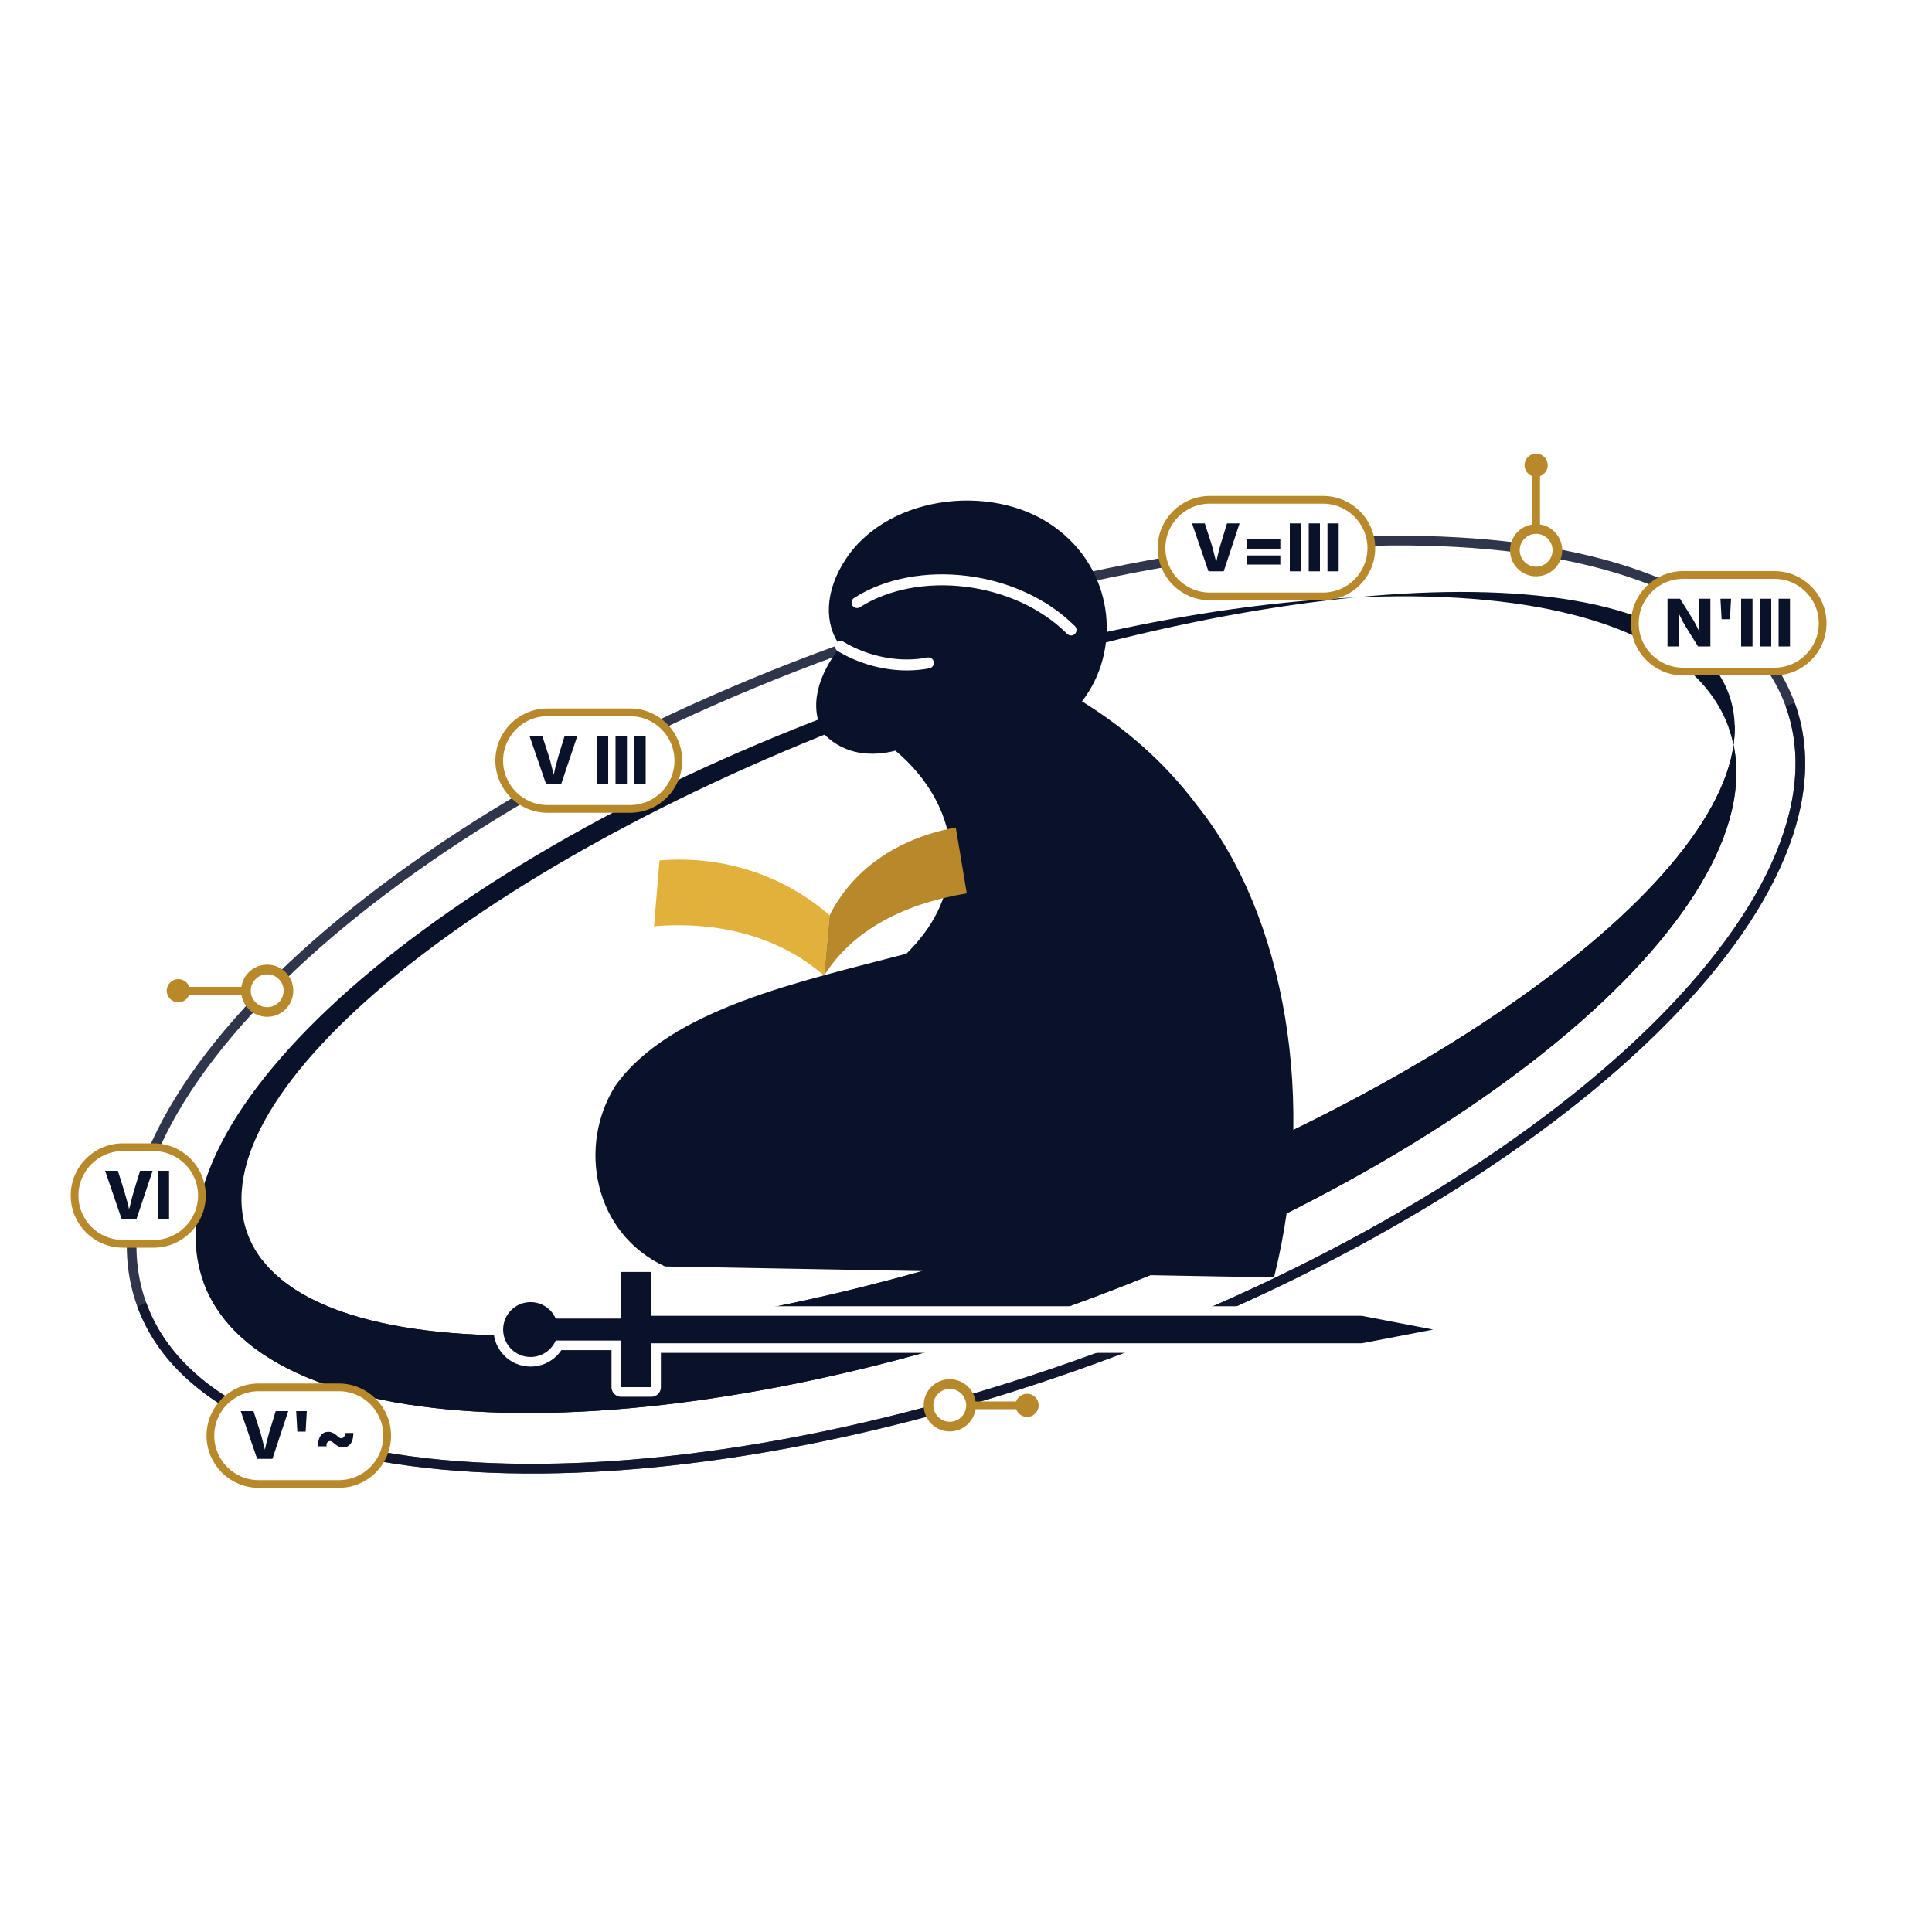
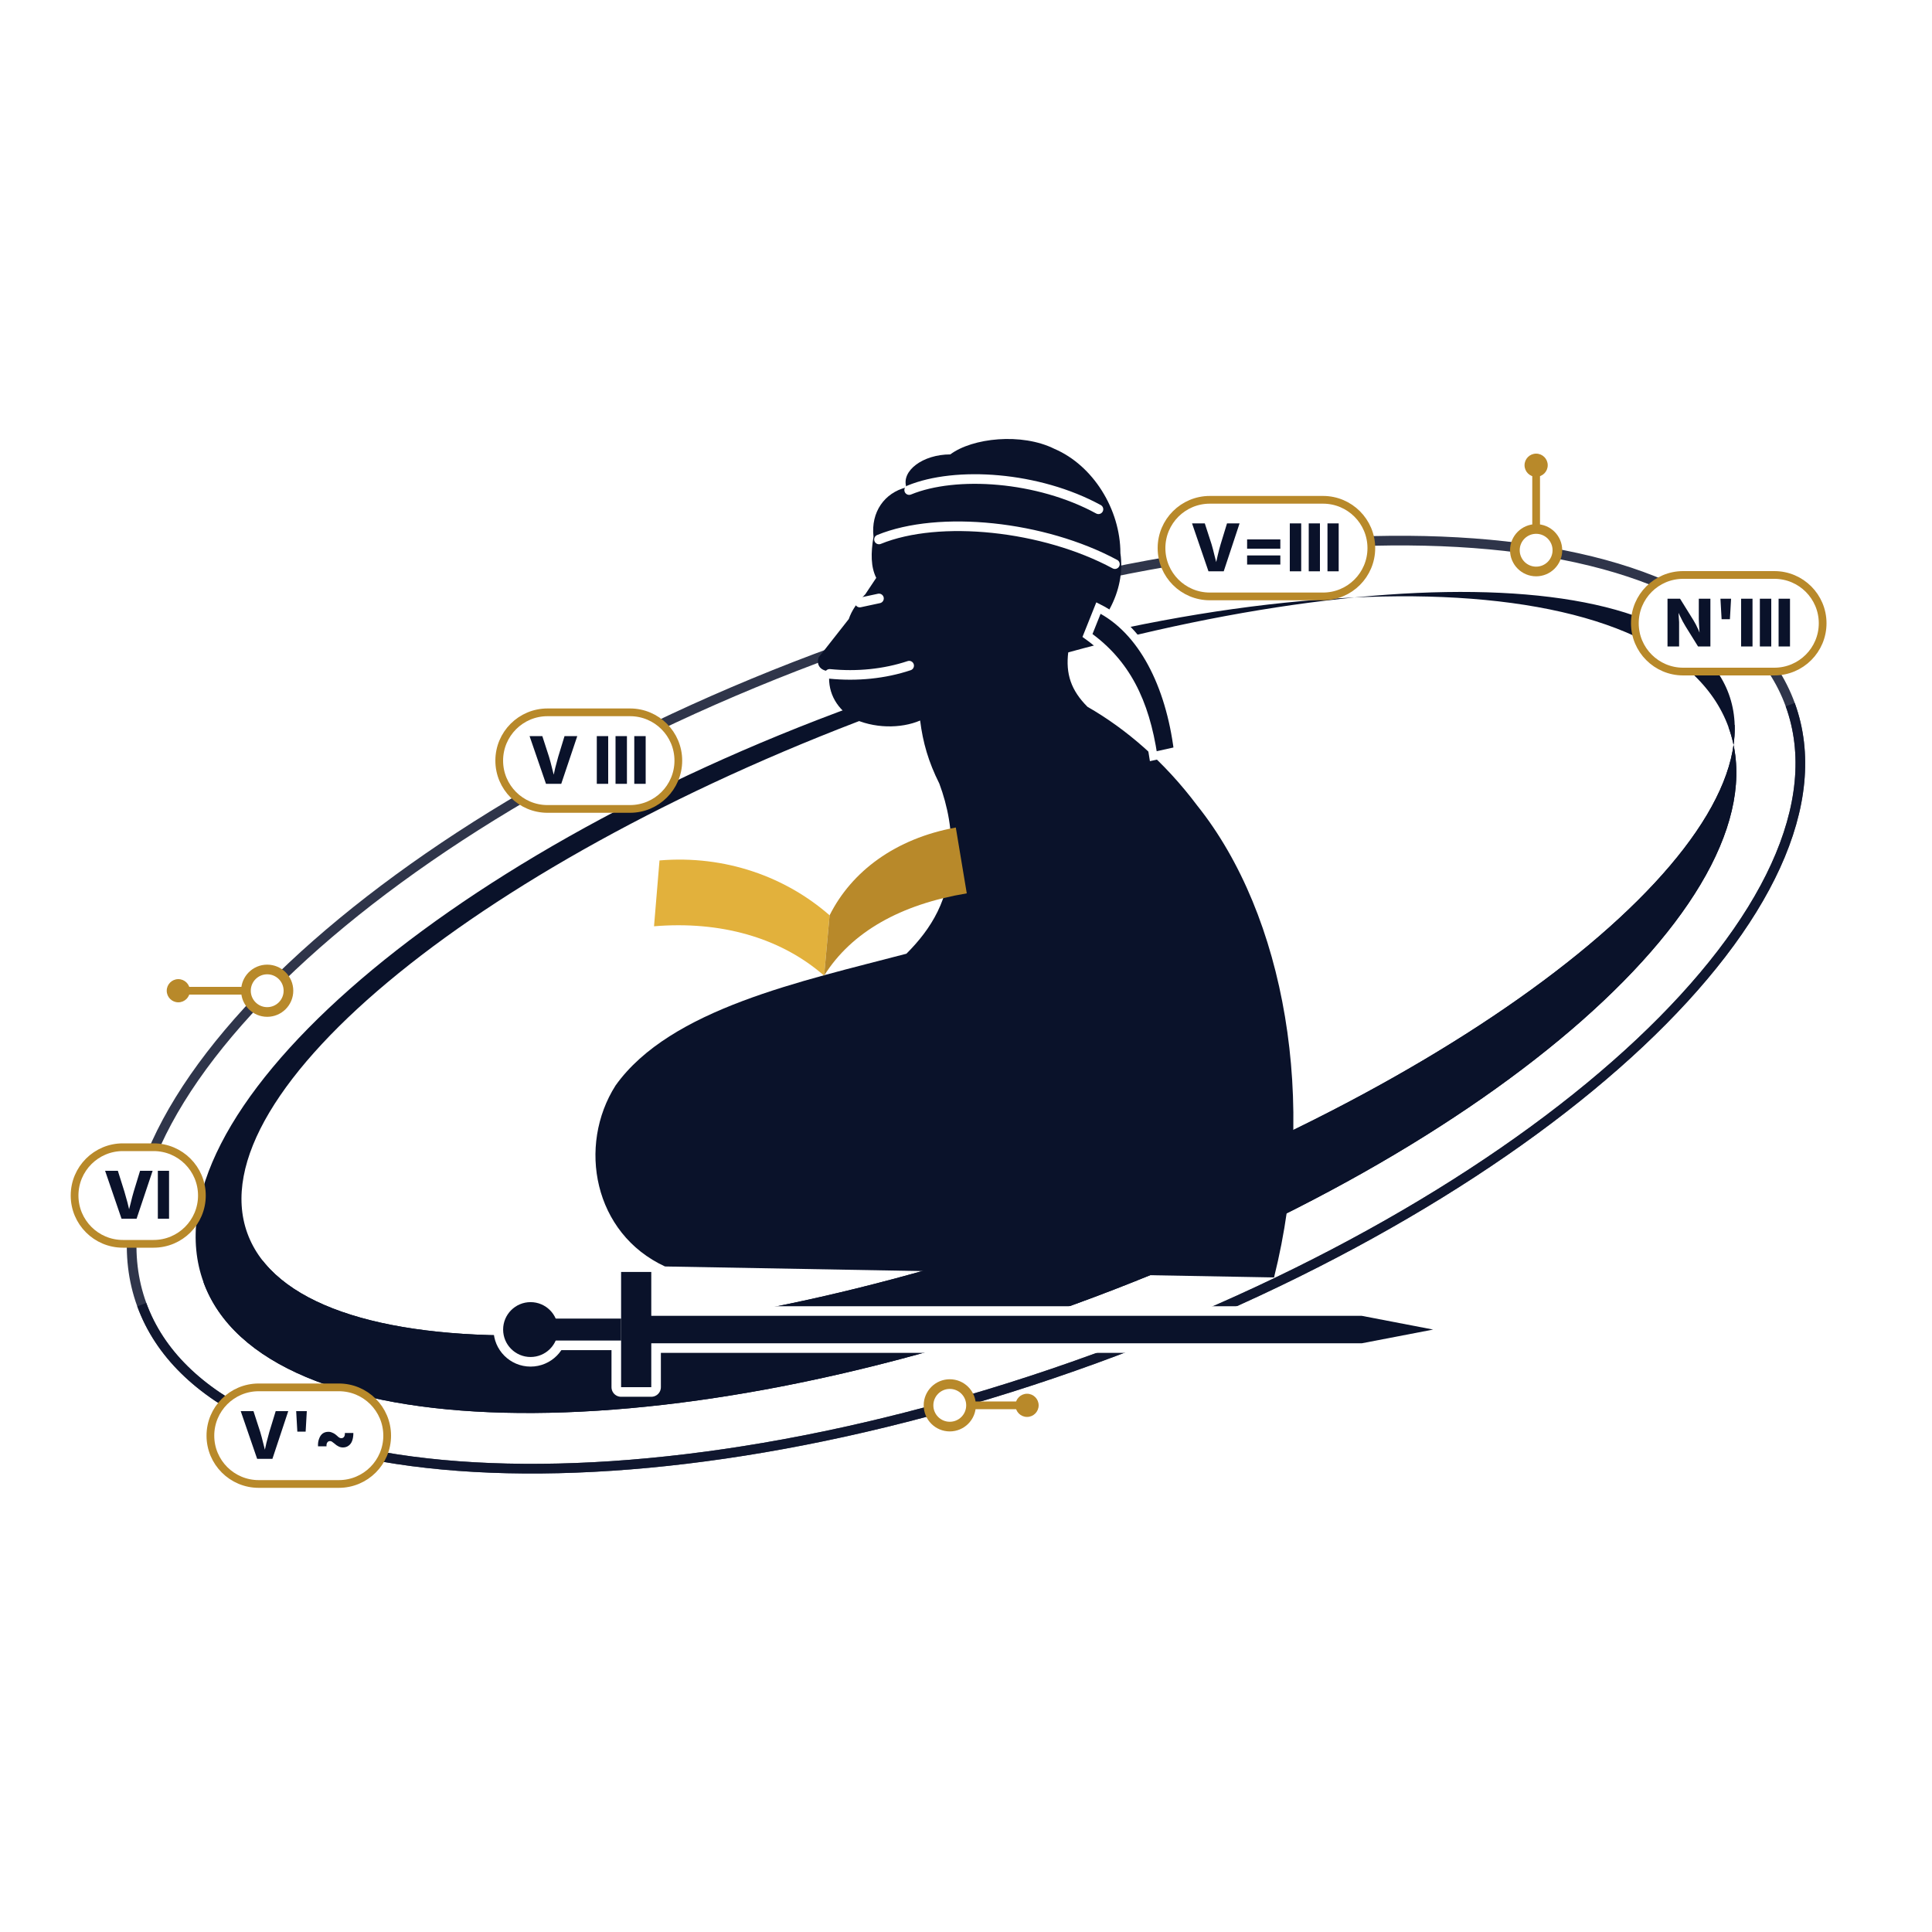
<svg xmlns="http://www.w3.org/2000/svg" viewBox="0 0 1000 1000" width="1000" height="1000" role="img" aria-label="Tadaksahak">
  <defs>
    <clipPath id="clair-front" clipPathUnits="userSpaceOnUse">
      <rect x="-700" y="0" width="1400" height="400" />
    </clipPath>
  </defs>
  <rect width="1000" height="1000" fill="#ffffff" />
  <g transform="translate(500 520) rotate(-20)">
    <path d="M-420 0A420 165 0 1 0 420 0A420 165 0 1 0 -420 0ZM-390 -16A408 141 0 1 1 426 -16A408 141 0 1 1 -390 -16Z" fill="#0a122a" fill-rule="evenodd" />
    <path d="M-454 0A454 195 0 1 0 454 0A454 195 0 1 0 -454 0" fill="none" stroke="#0a122a" stroke-width="5" opacity="0.85" />
  </g>
  <g transform="translate(188 150) scale(1.42)">
-     <path d="M332 360C348 296 336 228 304 188C292 172 278 160 262 150C276 132 274 104 254 88C232 70 192 74 176 98C168 110 168 122 174 130C166 140 162 152 168 162C176 170 186 170 194 168C206 178 214 192 214 206C214 222 207 233 198 242C160 252 112 262 92 290C78 312 84 344 110 356Z" fill="#0a122a" />
-     <path d="M180 114C202 100 238 104 258 124" fill="none" stroke="#ffffff" stroke-width="4" stroke-linecap="round" />
-     <path d="M174 130C184 136 196 138 206 136" fill="none" stroke="#ffffff" stroke-width="4" stroke-linecap="round" />
+     <path d="M332 360C348 296 336 228 304 188C292 172 278 160 264 152C258 146 256 140 257 132C270 124 278 110 276 96C276 80 266 64 252 58C240 52 222 54 214 60C204 60 196 66 198 72C190 74 185 81 186 90C185 96 185 101 187 105L183 111C180 114 178 117 177 120L166 134C165 137 167 139 170 139C169 146 172 152 178 156C186 160 196 160 203 157C204 165 206 172 210 180C213 188 215 198 214 206C214 222 207 233 198 242C160 252 112 262 92 290C78 312 84 344 110 356Z" fill="#0a122a" />
+     <path d="M268 116C284 124 294 144 297 168L288 170C285 150 278 136 264 126Z" fill="#0a122a" stroke="#ffffff" stroke-width="3" />
+     <path d="M199 73C216 66 246 68 268 80 M188 91C210 82 248 86 274 100" fill="none" stroke="#ffffff" stroke-width="3.5" stroke-linecap="round" />
+     <path d="M181 114L188 112.5 M170 140C180 141 190 140 199 137" fill="none" stroke="#ffffff" stroke-width="3.5" stroke-linecap="round" />
    <path d="M168 250C152 236 130 230 106 232L108 208C132 206 154 214 170 228Z" fill="#e2b13c" />
    <path d="M168 250C178 234 196 224 220 220L216 196C194 200 178 212 170 228Z" fill="#b8892a" />
  </g>
  <g transform="translate(500 520) rotate(-20)" clip-path="url(#clair-front)">
    <path d="M-420 0A420 165 0 1 0 420 0A420 165 0 1 0 -420 0ZM-390 -16A408 141 0 1 1 426 -16A408 141 0 1 1 -390 -16Z" fill="#0a122a" fill-rule="evenodd" />
    <path d="M-454 0A454 195 0 1 0 454 0A454 195 0 1 0 -454 0" fill="none" stroke="#0a122a" stroke-width="5" opacity="0.85" />
  </g>
  <g transform="translate(188 150) scale(1.42)">
    <g fill="#ffffff" stroke="#ffffff" stroke-width="7" stroke-linejoin="round">
      <path d="M104 374L364 374L390 379L364 384L104 384Z" />
      <path d="M94 358H105V400H94Z" />
      <path d="M66 375H94V383H66Z" />
      <circle cx="61" cy="379" r="10" />
    </g>
    <g fill="#0a122a">
      <path d="M104 374L364 374L390 379L364 384L104 384Z" />
      <path d="M94 358H105V400H94Z" />
      <path d="M66 375H94V383H66Z" />
      <circle cx="61" cy="379" r="10" />
    </g>
  </g>
  <path d="M138.3 512.8l-46 0" stroke="#b8892a" stroke-width="4" />
  <circle cx="92.3" cy="512.8" r="6" fill="#b8892a" />
  <circle cx="138.3" cy="512.8" r="11" fill="#ffffff" stroke="#b8892a" stroke-width="5" />
  <path d="M795.1 284.8l0 -44" stroke="#b8892a" stroke-width="4" />
  <circle cx="795.1" cy="240.8" r="6" fill="#b8892a" />
  <circle cx="795.1" cy="284.8" r="11" fill="#ffffff" stroke="#b8892a" stroke-width="5" />
  <path d="M491.6 727.4l40 0" stroke="#b8892a" stroke-width="4" />
  <circle cx="531.6" cy="727.4" r="6" fill="#b8892a" />
  <circle cx="491.6" cy="727.4" r="11" fill="#ffffff" stroke="#b8892a" stroke-width="5" />
  <rect x="38.6" y="593.8" width="65.9" height="50" rx="25.0" fill="#ffffff" stroke="#b8892a" stroke-width="4" />
  <path d="M62.9 630.8 54.4 606.0H61.0L64.4 616.8Q65.2 619.5 66.0 622.5Q66.7 625.4 67.5 628.7H66.2Q66.9 625.4 67.7 622.5Q68.4 619.5 69.2 616.8L72.5 606.0H79.0L70.7 630.8ZM87.5 606.0V630.8H81.7V606.0Z" fill="#0a122a" />
  <rect x="258.4" y="368.7" width="92.7" height="50" rx="25.0" fill="#ffffff" stroke="#b8892a" stroke-width="4" />
  <path d="M282.6 405.7 274.1 381.0H280.7L284.2 391.8Q285.0 394.5 285.7 397.4Q286.5 400.4 287.3 403.7H286.0Q286.7 400.4 287.4 397.4Q288.2 394.5 288.9 391.8L292.2 381.0H298.8L290.5 405.7ZM314.8 381.0V405.7H308.9V381.0ZM324.5 381.0V405.7H318.6V381.0ZM334.2 381.0V405.7H328.3V381.0Z" fill="#0a122a" />
  <rect x="601.2" y="258.7" width="108.6" height="50" rx="25.0" fill="#ffffff" stroke="#b8892a" stroke-width="4" />
  <path d="M625.5 295.7 617.0 270.9H623.6L627.1 281.7Q627.9 284.4 628.6 287.4Q629.4 290.3 630.1 293.6H628.9Q629.6 290.3 630.3 287.4Q631.0 284.4 631.8 281.7L635.1 270.9H641.6L633.4 295.7ZM645.5 284.0V279.2H662.7V284.0ZM645.5 292.2V287.5H662.7V292.2ZM673.5 270.9V295.7H667.6V270.9ZM683.2 270.9V295.7H677.4V270.9ZM692.9 270.9V295.7H687.1V270.9Z" fill="#0a122a" />
  <rect x="846.2" y="297.6" width="97.2" height="50" rx="25.0" fill="#ffffff" stroke="#b8892a" stroke-width="4" />
  <path d="M863.1 334.6V309.9H869.6L876.5 321.0Q877.1 322.1 877.8 323.3Q878.4 324.5 879.1 326.0Q879.7 327.4 880.3 329.3H879.8Q879.7 327.9 879.6 326.3Q879.5 324.6 879.4 323.0Q879.3 321.5 879.3 320.4V309.9H885.3V334.6H878.9L872.5 324.3Q871.7 322.9 871.0 321.7Q870.3 320.4 869.6 318.9Q868.9 317.5 868.0 315.5H868.7Q868.8 317.2 868.9 318.9Q869.0 320.6 869.1 322.0Q869.1 323.4 869.1 324.3V334.6ZM891.1 320.5 890.5 309.9H896.0L895.4 320.5ZM907.1 309.9V334.6H901.2V309.9ZM916.8 309.9V334.6H910.9V309.9ZM926.5 309.9V334.6H920.6V309.9Z" fill="#0a122a" />
  <rect x="108.9" y="718.1" width="91.5" height="50" rx="25.0" fill="#ffffff" stroke="#b8892a" stroke-width="4" />
  <path d="M133.1 755.1 124.6 730.4H131.2L134.7 741.2Q135.5 743.9 136.2 746.8Q137.0 749.8 137.8 753.1H136.5Q137.2 749.8 137.9 746.8Q138.7 743.9 139.4 741.2L142.7 730.4H149.2L141.0 755.1ZM153.9 741.0 153.3 730.4H158.8L158.2 741.0ZM164.6 748.6Q164.5 746.3 165.2 744.6Q165.8 742.9 167.0 742.0Q168.2 741.1 170.0 741.1Q171.1 741.1 172.1 741.6Q173.2 742.0 174.5 743.2Q175.1 743.8 175.6 744.1Q176.0 744.4 176.7 744.4Q177.5 744.4 178.0 743.8Q178.6 743.1 178.5 741.7H182.9Q182.9 744.0 182.3 745.7Q181.7 747.4 180.4 748.3Q179.2 749.2 177.5 749.2Q176.3 749.2 175.3 748.7Q174.2 748.2 173.0 747.1Q172.2 746.5 171.8 746.2Q171.4 745.9 170.8 745.9Q170.0 745.9 169.5 746.5Q168.9 747.2 169.0 748.6Z" fill="#0a122a" />
</svg>
